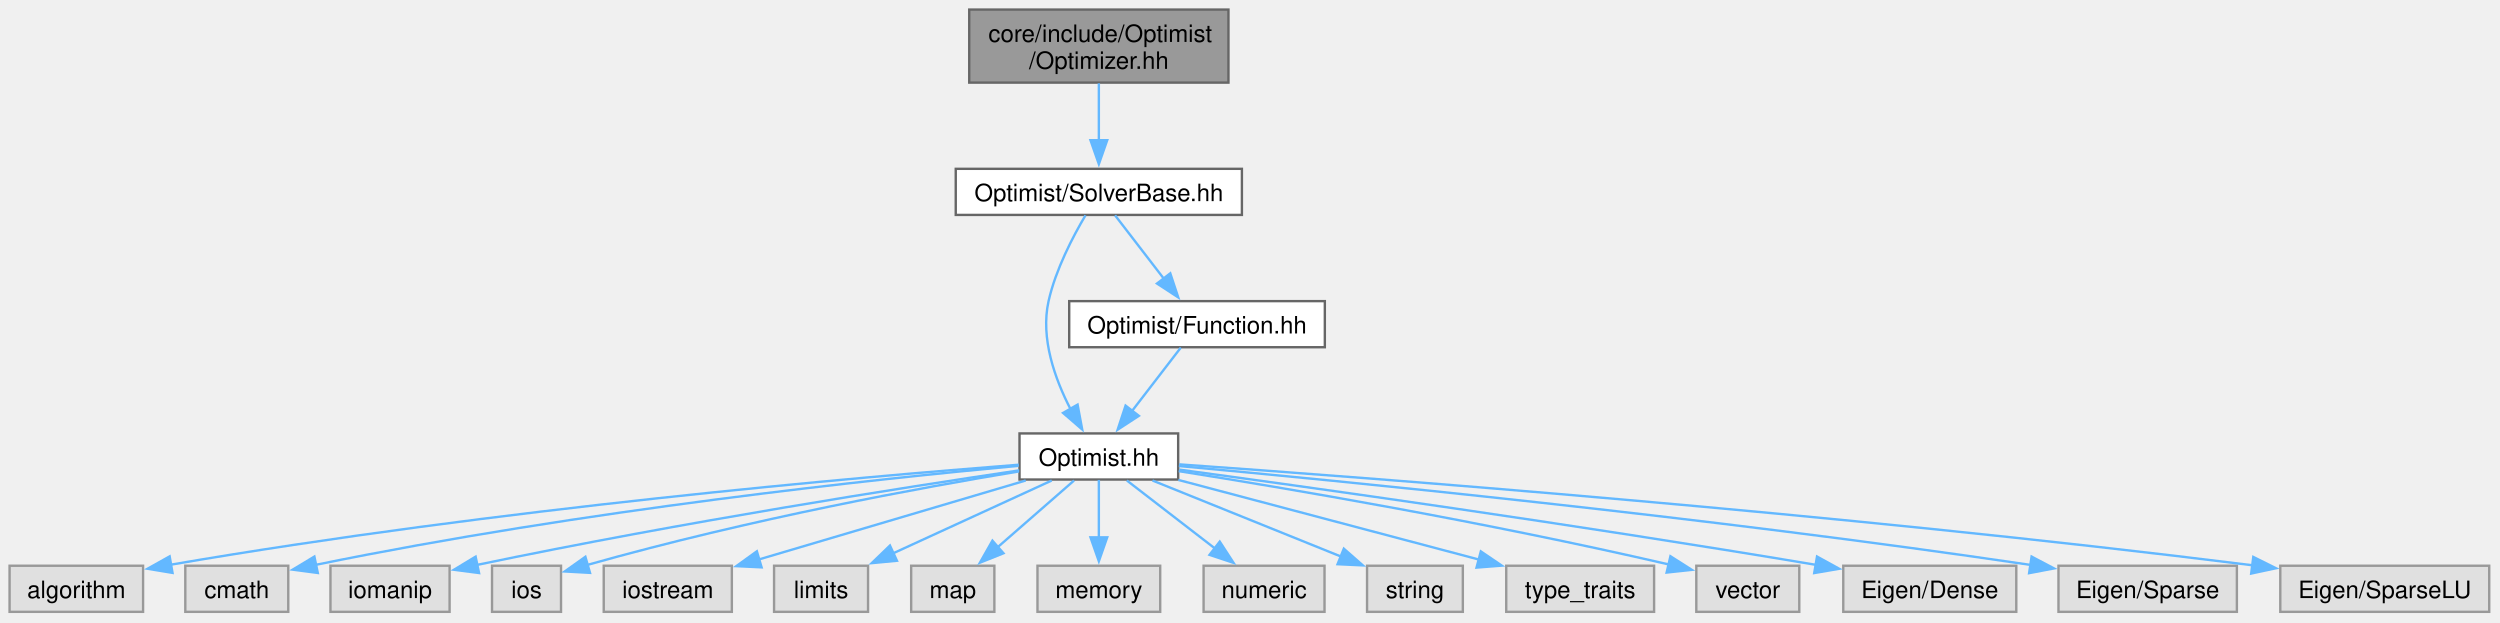
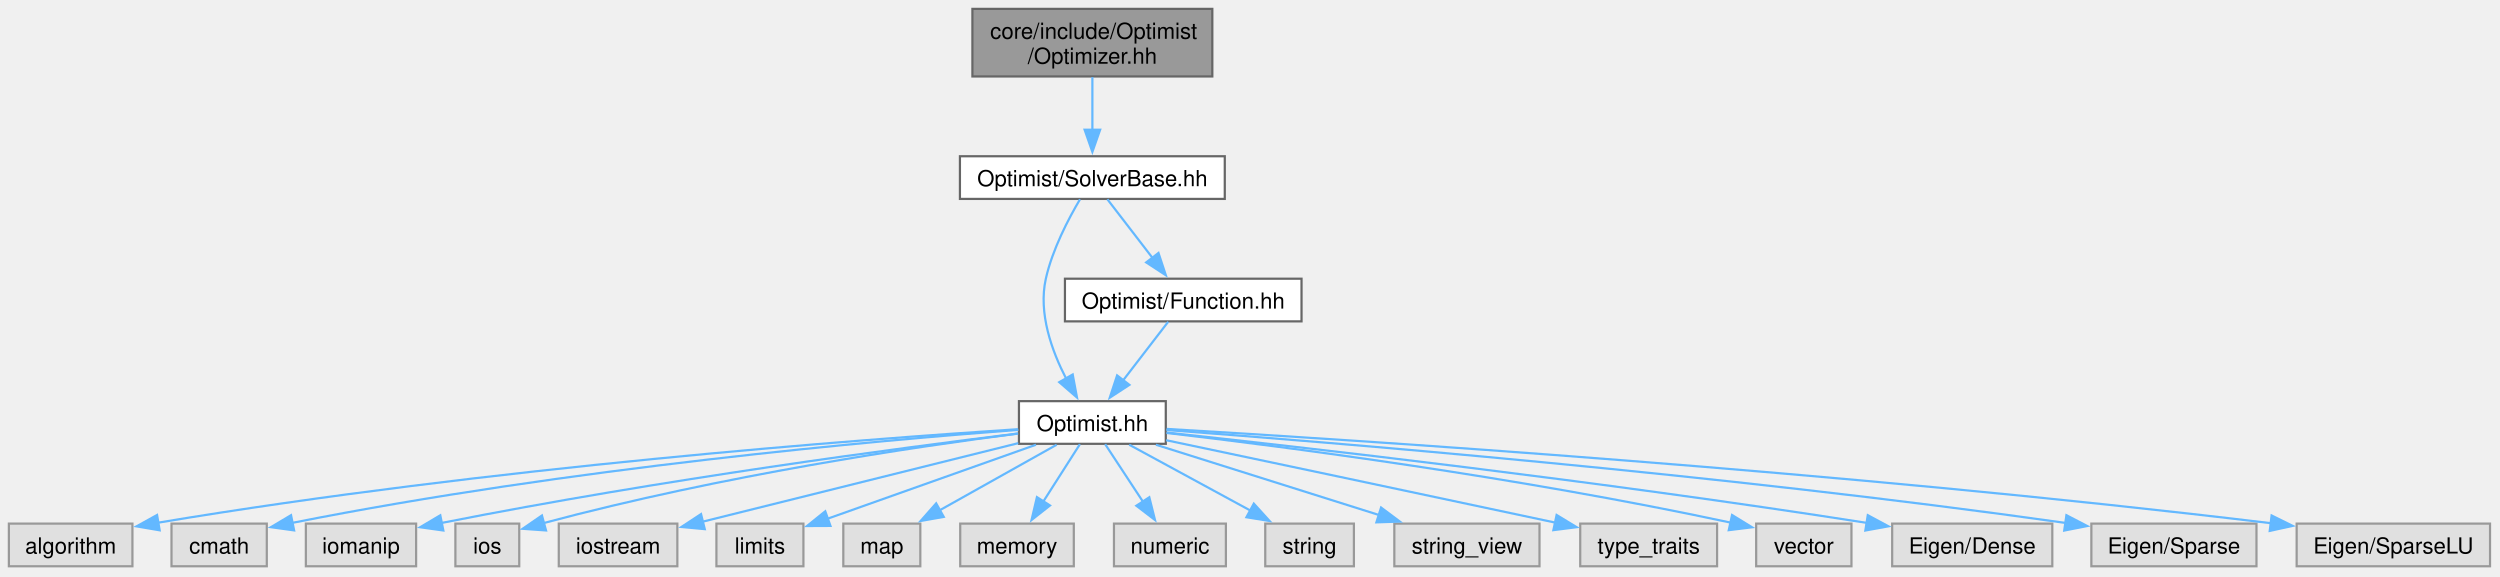
- <svg xmlns="http://www.w3.org/2000/svg" xmlns:xlink="http://www.w3.org/1999/xlink" width="1044pt" height="260pt" viewBox="0.00 0.00 1044.00 260.00">
+ <svg xmlns="http://www.w3.org/2000/svg" xmlns:xlink="http://www.w3.org/1999/xlink" width="1128pt" height="260pt" viewBox="0.00 0.00 1128.00 260.00">
  <g id="graph0" class="graph" transform="scale(1 1) rotate(0) translate(4 255.5)">
    <g id="Node000001" class="node">
      <g id="a_Node000001">
        <a xlink:title=" ">
-           <polygon fill="#999999" stroke="#666666" points="509,-251.5 400.75,-251.5 400.75,-221 509,-221 509,-251.5" />
-           <text xml:space="preserve" text-anchor="start" x="408.75" y="-238" font-family="Helvetica,sans-Serif" font-size="10.00">core/include/Optimist</text>
-           <text xml:space="preserve" text-anchor="middle" x="454.88" y="-226.75" font-family="Helvetica,sans-Serif" font-size="10.00">/Optimizer.hh</text>
+           <polygon fill="#999999" stroke="#666666" points="543,-251.5 434.75,-251.5 434.75,-221 543,-221 543,-251.5" />
+           <text xml:space="preserve" text-anchor="start" x="442.75" y="-238" font-family="Helvetica,sans-Serif" font-size="10.00">core/include/Optimist</text>
+           <text xml:space="preserve" text-anchor="middle" x="488.88" y="-226.75" font-family="Helvetica,sans-Serif" font-size="10.00">/Optimizer.hh</text>
        </a>
      </g>
    </g>
    <g id="Node000002" class="node">
      <g id="a_Node000002">
        <a xlink:href="_solver_base_8hh.html" target="_top" xlink:title=" ">
-           <polygon fill="white" stroke="#666666" points="514.62,-185 395.12,-185 395.12,-165.75 514.62,-165.75 514.62,-185" />
-           <text xml:space="preserve" text-anchor="middle" x="454.88" y="-171.5" font-family="Helvetica,sans-Serif" font-size="10.00">Optimist/SolverBase.hh</text>
+           <polygon fill="white" stroke="#666666" points="548.62,-185 429.12,-185 429.12,-165.75 548.62,-165.75 548.62,-185" />
+           <text xml:space="preserve" text-anchor="middle" x="488.88" y="-171.5" font-family="Helvetica,sans-Serif" font-size="10.00">Optimist/SolverBase.hh</text>
        </a>
      </g>
    </g>
    <g id="edge1_Node000001_Node000002" class="edge">
      <g id="a_edge1_Node000001_Node000002">
        <a xlink:title=" ">
-           <path fill="none" stroke="#63b8ff" d="M454.88,-220.7C454.88,-213.46 454.88,-204.59 454.88,-196.69" />
-           <polygon fill="#63b8ff" stroke="#63b8ff" points="458.38,-196.96 454.88,-186.96 451.38,-196.96 458.38,-196.96" />
+           <path fill="none" stroke="#63b8ff" d="M488.88,-220.7C488.88,-213.46 488.88,-204.59 488.88,-196.69" />
+           <polygon fill="#63b8ff" stroke="#63b8ff" points="492.38,-196.96 488.88,-186.96 485.38,-196.96 492.38,-196.96" />
        </a>
      </g>
    </g>
    <g id="Node000003" class="node">
      <g id="a_Node000003">
        <a xlink:href="_optimist_8hh.html" target="_top" xlink:title=" ">
-           <polygon fill="white" stroke="#666666" points="488,-74.5 421.75,-74.5 421.75,-55.25 488,-55.25 488,-74.5" />
-           <text xml:space="preserve" text-anchor="middle" x="454.88" y="-61" font-family="Helvetica,sans-Serif" font-size="10.00">Optimist.hh</text>
+           <polygon fill="white" stroke="#666666" points="522,-74.5 455.75,-74.5 455.75,-55.25 522,-55.25 522,-74.5" />
+           <text xml:space="preserve" text-anchor="middle" x="488.88" y="-61" font-family="Helvetica,sans-Serif" font-size="10.00">Optimist.hh</text>
        </a>
      </g>
    </g>
    <g id="edge2_Node000002_Node000003" class="edge">
      <g id="a_edge2_Node000002_Node000003">
        <a xlink:title=" ">
-           <path fill="none" stroke="#63b8ff" d="M449.3,-165.57C444.13,-156.86 436.83,-142.95 433.88,-129.75 430.41,-114.24 436.57,-97.17 443.09,-84.57" />
-           <polygon fill="#63b8ff" stroke="#63b8ff" points="446,-86.54 447.94,-76.13 439.93,-83.06 446,-86.54" />
+           <path fill="none" stroke="#63b8ff" d="M483.3,-165.57C478.13,-156.86 470.83,-142.95 467.88,-129.75 464.41,-114.24 470.57,-97.17 477.09,-84.57" />
+           <polygon fill="#63b8ff" stroke="#63b8ff" points="480,-86.54 481.94,-76.13 473.93,-83.06 480,-86.54" />
+         </a>
+       </g>
+     </g>
+     <g id="Node000020" class="node">
+       <g id="a_Node000020">
+         <a xlink:href="_function_8hh.html" target="_top" xlink:title=" ">
+           <polygon fill="white" stroke="#666666" points="583.25,-129.75 476.5,-129.75 476.5,-110.5 583.25,-110.5 583.25,-129.75" />
+           <text xml:space="preserve" text-anchor="middle" x="529.88" y="-116.25" font-family="Helvetica,sans-Serif" font-size="10.00">Optimist/Function.hh</text>
+         </a>
+       </g>
+     </g>
+     <g id="edge19_Node000002_Node000020" class="edge">
+       <g id="a_edge19_Node000002_Node000020">
+         <a xlink:title=" ">
+           <path fill="none" stroke="#63b8ff" d="M495.65,-165.58C501.19,-158.38 509.22,-147.96 516.1,-139.01" />
+           <polygon fill="#63b8ff" stroke="#63b8ff" points="518.71,-141.37 522.03,-131.31 513.16,-137.1 518.71,-141.37" />
+         </a>
+       </g>
+     </g>
+     <g id="Node000004" class="node">
+       <g id="a_Node000004">
+         <a xlink:title=" ">
+           <polygon fill="#e0e0e0" stroke="#999999" points="55.75,-19.25 0,-19.25 0,0 55.75,0 55.75,-19.25" />
+           <text xml:space="preserve" text-anchor="middle" x="27.88" y="-5.75" font-family="Helvetica,sans-Serif" font-size="10.00">algorithm</text>
+         </a>
+       </g>
+     </g>
+     <g id="edge3_Node000003_Node000004" class="edge">
+       <g id="a_edge3_Node000003_Node000004">
+         <a xlink:title=" ">
+           <path fill="none" stroke="#63b8ff" d="M455.34,-61.85C385.03,-57.28 216.95,-44.69 67.3,-19.66" />
+           <polygon fill="#63b8ff" stroke="#63b8ff" points="68.04,-16.23 57.59,-18.01 66.87,-23.14 68.04,-16.23" />
+         </a>
+       </g>
+     </g>
+     <g id="Node000005" class="node">
+       <g id="a_Node000005">
+         <a xlink:title=" ">
+           <polygon fill="#e0e0e0" stroke="#999999" points="116.38,-19.25 73.38,-19.25 73.38,0 116.38,0 116.38,-19.25" />
+           <text xml:space="preserve" text-anchor="middle" x="94.88" y="-5.75" font-family="Helvetica,sans-Serif" font-size="10.00">cmath</text>
+         </a>
+       </g>
+     </g>
+     <g id="edge4_Node000003_Node000005" class="edge">
+       <g id="a_edge4_Node000003_Node000005">
+         <a xlink:title=" ">
+           <path fill="none" stroke="#63b8ff" d="M455.47,-61.55C392.85,-56.82 253.47,-44.5 127.69,-19.55" />
+           <polygon fill="#63b8ff" stroke="#63b8ff" points="128.71,-16.19 118.21,-17.64 127.32,-23.05 128.71,-16.19" />
+         </a>
+       </g>
+     </g>
+     <g id="Node000006" class="node">
+       <g id="a_Node000006">
+         <a xlink:title=" ">
+           <polygon fill="#e0e0e0" stroke="#999999" points="183.75,-19.25 134,-19.25 134,0 183.75,0 183.75,-19.25" />
+           <text xml:space="preserve" text-anchor="middle" x="158.88" y="-5.75" font-family="Helvetica,sans-Serif" font-size="10.00">iomanip</text>
+         </a>
+       </g>
+     </g>
+     <g id="edge5_Node000003_Node000006" class="edge">
+       <g id="a_edge5_Node000003_Node000006">
+         <a xlink:title=" ">
+           <path fill="none" stroke="#63b8ff" d="M455.39,-59.92C402.33,-53.42 295.46,-39.38 195.3,-19.56" />
+           <polygon fill="#63b8ff" stroke="#63b8ff" points="196.04,-16.14 185.55,-17.61 194.66,-23 196.04,-16.14" />
+         </a>
+       </g>
+     </g>
+     <g id="Node000007" class="node">
+       <g id="a_Node000007">
+         <a xlink:title=" ">
+           <polygon fill="#e0e0e0" stroke="#999999" points="230.28,-19.25 201.47,-19.25 201.47,0 230.28,0 230.28,-19.25" />
+           <text xml:space="preserve" text-anchor="middle" x="215.88" y="-5.75" font-family="Helvetica,sans-Serif" font-size="10.00">ios</text>
+         </a>
+       </g>
+     </g>
+     <g id="edge6_Node000003_Node000007" class="edge">
+       <g id="a_edge6_Node000003_Node000007">
+         <a xlink:title=" ">
+           <path fill="none" stroke="#63b8ff" d="M455.29,-59.86C408.97,-53.89 322.8,-41.27 241.29,-19.5" />
+           <polygon fill="#63b8ff" stroke="#63b8ff" points="242.37,-16.16 231.8,-16.91 240.53,-22.92 242.37,-16.16" />
+         </a>
+       </g>
+     </g>
+     <g id="Node000008" class="node">
+       <g id="a_Node000008">
+         <a xlink:title=" ">
+           <polygon fill="#e0e0e0" stroke="#999999" points="301.62,-19.25 248.12,-19.25 248.12,0 301.62,0 301.62,-19.25" />
+           <text xml:space="preserve" text-anchor="middle" x="274.88" y="-5.75" font-family="Helvetica,sans-Serif" font-size="10.00">iostream</text>
+         </a>
+       </g>
+     </g>
+     <g id="edge7_Node000003_Node000008" class="edge">
+       <g id="a_edge7_Node000003_Node000008">
+         <a xlink:title=" ">
+           <path fill="none" stroke="#63b8ff" d="M455.44,-55.55C416.84,-45.95 353.48,-30.19 313,-20.11" />
+           <polygon fill="#63b8ff" stroke="#63b8ff" points="314,-16.75 303.45,-17.73 312.31,-23.55 314,-16.75" />
+         </a>
+       </g>
+     </g>
+     <g id="Node000009" class="node">
+       <g id="a_Node000009">
+         <a xlink:title=" ">
+           <polygon fill="#e0e0e0" stroke="#999999" points="358.5,-19.25 319.25,-19.25 319.25,0 358.5,0 358.5,-19.25" />
+           <text xml:space="preserve" text-anchor="middle" x="338.88" y="-5.75" font-family="Helvetica,sans-Serif" font-size="10.00">limits</text>
+         </a>
+       </g>
+     </g>
+     <g id="edge8_Node000003_Node000009" class="edge">
+       <g id="a_edge8_Node000003_Node000009">
+         <a xlink:title=" ">
+           <path fill="none" stroke="#63b8ff" d="M463.43,-54.84C437.42,-45.61 397.03,-31.27 369.34,-21.44" />
+           <polygon fill="#63b8ff" stroke="#63b8ff" points="370.71,-18.21 360.11,-18.16 368.36,-24.81 370.71,-18.21" />
+         </a>
+       </g>
+     </g>
+     <g id="Node000010" class="node">
+       <g id="a_Node000010">
+         <a xlink:title=" ">
+           <polygon fill="#e0e0e0" stroke="#999999" points="411.25,-19.25 376.5,-19.25 376.5,0 411.25,0 411.25,-19.25" />
+           <text xml:space="preserve" text-anchor="middle" x="393.88" y="-5.75" font-family="Helvetica,sans-Serif" font-size="10.00">map</text>
+         </a>
+       </g>
+     </g>
+     <g id="edge9_Node000003_Node000010" class="edge">
+       <g id="a_edge9_Node000003_Node000010">
+         <a xlink:title=" ">
+           <path fill="none" stroke="#63b8ff" d="M472.76,-54.84C458.29,-46.73 436.8,-34.68 419.89,-25.21" />
+           <polygon fill="#63b8ff" stroke="#63b8ff" points="421.82,-22.28 411.39,-20.44 418.4,-28.39 421.82,-22.28" />
+         </a>
+       </g>
+     </g>
+     <g id="Node000011" class="node">
+       <g id="a_Node000011">
+         <a xlink:title=" ">
+           <polygon fill="#e0e0e0" stroke="#999999" points="480.5,-19.25 429.25,-19.25 429.25,0 480.5,0 480.5,-19.25" />
+           <text xml:space="preserve" text-anchor="middle" x="454.88" y="-5.75" font-family="Helvetica,sans-Serif" font-size="10.00">memory</text>
+         </a>
+       </g>
+     </g>
+     <g id="edge10_Node000003_Node000011" class="edge">
+       <g id="a_edge10_Node000003_Node000011">
+         <a xlink:title=" ">
+           <path fill="none" stroke="#63b8ff" d="M483.26,-55.08C478.76,-48.03 472.29,-37.9 466.66,-29.08" />
+           <polygon fill="#63b8ff" stroke="#63b8ff" points="469.76,-27.43 461.43,-20.88 463.86,-31.2 469.76,-27.43" />
+         </a>
+       </g>
+     </g>
+     <g id="Node000012" class="node">
+       <g id="a_Node000012">
+         <a xlink:title=" ">
+           <polygon fill="#e0e0e0" stroke="#999999" points="549.12,-19.25 498.62,-19.25 498.62,0 549.12,0 549.12,-19.25" />
+           <text xml:space="preserve" text-anchor="middle" x="523.88" y="-5.75" font-family="Helvetica,sans-Serif" font-size="10.00">numeric</text>
+         </a>
+       </g>
+     </g>
+     <g id="edge11_Node000003_Node000012" class="edge">
+       <g id="a_edge11_Node000003_Node000012">
+         <a xlink:title=" ">
+           <path fill="none" stroke="#63b8ff" d="M494.65,-55.08C499.29,-48.03 505.95,-37.9 511.74,-29.08" />
+           <polygon fill="#63b8ff" stroke="#63b8ff" points="514.57,-31.15 517.14,-20.87 508.72,-27.31 514.57,-31.15" />
+         </a>
+       </g>
+     </g>
+     <g id="Node000013" class="node">
+       <g id="a_Node000013">
+         <a xlink:title=" ">
+           <polygon fill="#e0e0e0" stroke="#999999" points="606.88,-19.25 566.88,-19.25 566.88,0 606.88,0 606.88,-19.25" />
+           <text xml:space="preserve" text-anchor="middle" x="586.88" y="-5.75" font-family="Helvetica,sans-Serif" font-size="10.00">string</text>
+         </a>
+       </g>
+     </g>
+     <g id="edge12_Node000003_Node000013" class="edge">
+       <g id="a_edge12_Node000003_Node000013">
+         <a xlink:title=" ">
+           <path fill="none" stroke="#63b8ff" d="M505.5,-54.84C520.56,-46.66 543.02,-34.46 560.53,-24.94" />
+           <polygon fill="#63b8ff" stroke="#63b8ff" points="561.72,-28.27 568.84,-20.43 558.38,-22.12 561.72,-28.27" />
+         </a>
+       </g>
+     </g>
+     <g id="Node000014" class="node">
+       <g id="a_Node000014">
+         <a xlink:title=" ">
+           <polygon fill="#e0e0e0" stroke="#999999" points="690.62,-19.25 625.12,-19.25 625.12,0 690.62,0 690.62,-19.25" />
+           <text xml:space="preserve" text-anchor="middle" x="657.88" y="-5.75" font-family="Helvetica,sans-Serif" font-size="10.00">string_view</text>
+         </a>
+       </g>
+     </g>
+     <g id="edge13_Node000003_Node000014" class="edge">
+       <g id="a_edge13_Node000003_Node000014">
+         <a xlink:title=" ">
+           <path fill="none" stroke="#63b8ff" d="M517.54,-54.84C545.22,-46.12 587.36,-32.84 618.25,-23.11" />
+           <polygon fill="#63b8ff" stroke="#63b8ff" points="619.14,-26.5 627.62,-20.16 617.03,-19.82 619.14,-26.5" />
+         </a>
+       </g>
+     </g>
+     <g id="Node000015" class="node">
+       <g id="a_Node000015">
+         <a xlink:title=" ">
+           <polygon fill="#e0e0e0" stroke="#999999" points="770.75,-19.25 709,-19.25 709,0 770.75,0 770.75,-19.25" />
+           <text xml:space="preserve" text-anchor="middle" x="739.88" y="-5.75" font-family="Helvetica,sans-Serif" font-size="10.00">type_traits</text>
+         </a>
+       </g>
+     </g>
+     <g id="edge14_Node000003_Node000015" class="edge">
+       <g id="a_edge14_Node000003_Node000015">
+         <a xlink:title=" ">
+           <path fill="none" stroke="#63b8ff" d="M522.14,-56.88C561.61,-48.58 629.71,-34.21 697.92,-19.66" />
+           <polygon fill="#63b8ff" stroke="#63b8ff" points="698.34,-23.15 707.39,-17.64 696.88,-16.3 698.34,-23.15" />
+         </a>
+       </g>
+     </g>
+     <g id="Node000016" class="node">
+       <g id="a_Node000016">
+         <a xlink:title=" ">
+           <polygon fill="#e0e0e0" stroke="#999999" points="831.38,-19.25 788.38,-19.25 788.38,0 831.38,0 831.38,-19.25" />
+           <text xml:space="preserve" text-anchor="middle" x="809.88" y="-5.75" font-family="Helvetica,sans-Serif" font-size="10.00">vector</text>
+         </a>
+       </g>
+     </g>
+     <g id="edge15_Node000003_Node000016" class="edge">
+       <g id="a_edge15_Node000003_Node000016">
+         <a xlink:title=" ">
+           <path fill="none" stroke="#63b8ff" d="M522.3,-60.16C574.66,-54.03 679.37,-40.57 776.78,-19.71" />
+           <polygon fill="#63b8ff" stroke="#63b8ff" points="777.5,-23.13 786.52,-17.59 776.01,-16.29 777.5,-23.13" />
+         </a>
+       </g>
+     </g>
+     <g id="Node000017" class="node">
+       <g id="a_Node000017">
+         <a xlink:title=" ">
+           <polygon fill="#e0e0e0" stroke="#999999" points="922,-19.25 849.75,-19.25 849.75,0 922,0 922,-19.25" />
+           <text xml:space="preserve" text-anchor="middle" x="885.88" y="-5.75" font-family="Helvetica,sans-Serif" font-size="10.00">Eigen/Dense</text>
+         </a>
+       </g>
+     </g>
+     <g id="edge16_Node000003_Node000017" class="edge">
+       <g id="a_edge16_Node000003_Node000017">
+         <a xlink:title=" ">
+           <path fill="none" stroke="#63b8ff" d="M522.46,-60.33C583.36,-53.76 716.29,-38.7 838.52,-19.54" />
+           <polygon fill="#63b8ff" stroke="#63b8ff" points="838.74,-23.05 848.07,-18.03 837.64,-16.13 838.74,-23.05" />
+         </a>
+       </g>
+     </g>
+     <g id="Node000018" class="node">
+       <g id="a_Node000018">
+         <a xlink:title=" ">
+           <polygon fill="#e0e0e0" stroke="#999999" points="1014.12,-19.25 939.62,-19.25 939.62,0 1014.12,0 1014.12,-19.25" />
+           <text xml:space="preserve" text-anchor="middle" x="976.88" y="-5.75" font-family="Helvetica,sans-Serif" font-size="10.00">Eigen/Sparse</text>
+         </a>
+       </g>
+     </g>
+     <g id="edge17_Node000003_Node000018" class="edge">
+       <g id="a_edge17_Node000003_Node000018">
+         <a xlink:title=" ">
+           <path fill="none" stroke="#63b8ff" d="M522.26,-61.48C594.41,-56.08 770.45,-41.81 927.96,-19.56" />
+           <polygon fill="#63b8ff" stroke="#63b8ff" points="928.36,-23.04 937.76,-18.16 927.37,-16.11 928.36,-23.04" />
        </a>
      </g>
    </g>
    <g id="Node000019" class="node">
      <g id="a_Node000019">
-         <a xlink:href="_function_8hh.html" target="_top" xlink:title=" ">
-           <polygon fill="white" stroke="#666666" points="549.25,-129.75 442.5,-129.75 442.5,-110.5 549.25,-110.5 549.25,-129.75" />
-           <text xml:space="preserve" text-anchor="middle" x="495.88" y="-116.25" font-family="Helvetica,sans-Serif" font-size="10.00">Optimist/Function.hh</text>
-         </a>
-       </g>
-     </g>
-     <g id="edge18_Node000002_Node000019" class="edge">
-       <g id="a_edge18_Node000002_Node000019">
-         <a xlink:title=" ">
-           <path fill="none" stroke="#63b8ff" d="M461.65,-165.58C467.19,-158.38 475.22,-147.96 482.1,-139.01" />
-           <polygon fill="#63b8ff" stroke="#63b8ff" points="484.71,-141.37 488.03,-131.31 479.16,-137.1 484.71,-141.37" />
-         </a>
-       </g>
-     </g>
-     <g id="Node000004" class="node">
-       <g id="a_Node000004">
-         <a xlink:title=" ">
-           <polygon fill="#e0e0e0" stroke="#999999" points="55.75,-19.25 0,-19.25 0,0 55.75,0 55.75,-19.25" />
-           <text xml:space="preserve" text-anchor="middle" x="27.88" y="-5.75" font-family="Helvetica,sans-Serif" font-size="10.00">algorithm</text>
-         </a>
-       </g>
-     </g>
-     <g id="edge3_Node000003_Node000004" class="edge">
-       <g id="a_edge3_Node000003_Node000004">
-         <a xlink:title=" ">
-           <path fill="none" stroke="#63b8ff" d="M421.46,-61.44C355.46,-56.33 203.54,-43.12 67.15,-19.66" />
-           <polygon fill="#63b8ff" stroke="#63b8ff" points="68.05,-16.26 57.6,-17.99 66.85,-23.16 68.05,-16.26" />
-         </a>
-       </g>
-     </g>
-     <g id="Node000005" class="node">
-       <g id="a_Node000005">
-         <a xlink:title=" ">
-           <polygon fill="#e0e0e0" stroke="#999999" points="116.38,-19.25 73.38,-19.25 73.38,0 116.38,0 116.38,-19.25" />
-           <text xml:space="preserve" text-anchor="middle" x="94.88" y="-5.75" font-family="Helvetica,sans-Serif" font-size="10.00">cmath</text>
-         </a>
-       </g>
-     </g>
-     <g id="edge4_Node000003_Node000005" class="edge">
-       <g id="a_edge4_Node000003_Node000005">
-         <a xlink:title=" ">
-           <path fill="none" stroke="#63b8ff" d="M421.34,-60.97C363.33,-55.59 240.35,-42.66 127.93,-19.64" />
-           <polygon fill="#63b8ff" stroke="#63b8ff" points="128.72,-16.23 118.22,-17.62 127.29,-23.08 128.72,-16.23" />
-         </a>
-       </g>
-     </g>
-     <g id="Node000006" class="node">
-       <g id="a_Node000006">
-         <a xlink:title=" ">
-           <polygon fill="#e0e0e0" stroke="#999999" points="183.75,-19.25 134,-19.25 134,0 183.75,0 183.75,-19.25" />
-           <text xml:space="preserve" text-anchor="middle" x="158.88" y="-5.75" font-family="Helvetica,sans-Serif" font-size="10.00">iomanip</text>
-         </a>
-       </g>
-     </g>
-     <g id="edge5_Node000003_Node000006" class="edge">
-       <g id="a_edge5_Node000003_Node000006">
-         <a xlink:title=" ">
-           <path fill="none" stroke="#63b8ff" d="M421.63,-59.08C373.77,-51.99 282.47,-37.77 195.24,-19.61" />
-           <polygon fill="#63b8ff" stroke="#63b8ff" points="196.06,-16.2 185.55,-17.57 194.62,-23.05 196.06,-16.2" />
-         </a>
-       </g>
-     </g>
-     <g id="Node000007" class="node">
-       <g id="a_Node000007">
-         <a xlink:title=" ">
-           <polygon fill="#e0e0e0" stroke="#999999" points="230.28,-19.25 201.47,-19.25 201.47,0 230.28,0 230.28,-19.25" />
-           <text xml:space="preserve" text-anchor="middle" x="215.88" y="-5.75" font-family="Helvetica,sans-Serif" font-size="10.00">ios</text>
-         </a>
-       </g>
-     </g>
-     <g id="edge6_Node000003_Node000007" class="edge">
-       <g id="a_edge6_Node000003_Node000007">
-         <a xlink:title=" ">
-           <path fill="none" stroke="#63b8ff" d="M421.55,-58.64C380.96,-51.91 310.18,-39.03 241.38,-19.62" />
-           <polygon fill="#63b8ff" stroke="#63b8ff" points="242.39,-16.27 231.82,-16.86 240.46,-22.99 242.39,-16.27" />
-         </a>
-       </g>
-     </g>
-     <g id="Node000008" class="node">
-       <g id="a_Node000008">
-         <a xlink:title=" ">
-           <polygon fill="#e0e0e0" stroke="#999999" points="301.62,-19.25 248.12,-19.25 248.12,0 301.62,0 301.62,-19.25" />
-           <text xml:space="preserve" text-anchor="middle" x="274.88" y="-5.75" font-family="Helvetica,sans-Serif" font-size="10.00">iostream</text>
-         </a>
-       </g>
-     </g>
-     <g id="edge7_Node000003_Node000008" class="edge">
-       <g id="a_edge7_Node000003_Node000008">
-         <a xlink:title=" ">
-           <path fill="none" stroke="#63b8ff" d="M424.34,-54.84C393.52,-45.72 345.86,-31.63 312.68,-21.81" />
-           <polygon fill="#63b8ff" stroke="#63b8ff" points="314.05,-18.57 303.47,-19.08 312.07,-25.28 314.05,-18.57" />
-         </a>
-       </g>
-     </g>
-     <g id="Node000009" class="node">
-       <g id="a_Node000009">
-         <a xlink:title=" ">
-           <polygon fill="#e0e0e0" stroke="#999999" points="358.5,-19.25 319.25,-19.25 319.25,0 358.5,0 358.5,-19.25" />
-           <text xml:space="preserve" text-anchor="middle" x="338.88" y="-5.75" font-family="Helvetica,sans-Serif" font-size="10.00">limits</text>
-         </a>
-       </g>
-     </g>
-     <g id="edge8_Node000003_Node000009" class="edge">
-       <g id="a_edge8_Node000003_Node000009">
-         <a xlink:title=" ">
-           <path fill="none" stroke="#63b8ff" d="M435.2,-54.84C417.03,-46.5 389.79,-34 368.91,-24.41" />
-           <polygon fill="#63b8ff" stroke="#63b8ff" points="370.57,-21.33 360.02,-20.33 367.65,-27.69 370.57,-21.33" />
-         </a>
-       </g>
-     </g>
-     <g id="Node000010" class="node">
-       <g id="a_Node000010">
-         <a xlink:title=" ">
-           <polygon fill="#e0e0e0" stroke="#999999" points="411.25,-19.25 376.5,-19.25 376.5,0 411.25,0 411.25,-19.25" />
-           <text xml:space="preserve" text-anchor="middle" x="393.88" y="-5.75" font-family="Helvetica,sans-Serif" font-size="10.00">map</text>
-         </a>
-       </g>
-     </g>
-     <g id="edge9_Node000003_Node000010" class="edge">
-       <g id="a_edge9_Node000003_Node000010">
-         <a xlink:title=" ">
-           <path fill="none" stroke="#63b8ff" d="M444.53,-54.84C435.8,-47.22 423.09,-36.12 412.58,-26.95" />
-           <polygon fill="#63b8ff" stroke="#63b8ff" points="415.05,-24.46 405.21,-20.52 410.44,-29.73 415.05,-24.46" />
-         </a>
-       </g>
-     </g>
-     <g id="Node000011" class="node">
-       <g id="a_Node000011">
-         <a xlink:title=" ">
-           <polygon fill="#e0e0e0" stroke="#999999" points="480.5,-19.25 429.25,-19.25 429.25,0 480.5,0 480.5,-19.25" />
-           <text xml:space="preserve" text-anchor="middle" x="454.88" y="-5.75" font-family="Helvetica,sans-Serif" font-size="10.00">memory</text>
-         </a>
-       </g>
-     </g>
-     <g id="edge10_Node000003_Node000011" class="edge">
-       <g id="a_edge10_Node000003_Node000011">
-         <a xlink:title=" ">
-           <path fill="none" stroke="#63b8ff" d="M454.88,-55.08C454.88,-48.57 454.88,-39.42 454.88,-31.12" />
-           <polygon fill="#63b8ff" stroke="#63b8ff" points="458.38,-31.12 454.88,-21.12 451.38,-31.12 458.38,-31.12" />
-         </a>
-       </g>
-     </g>
-     <g id="Node000012" class="node">
-       <g id="a_Node000012">
-         <a xlink:title=" ">
-           <polygon fill="#e0e0e0" stroke="#999999" points="549.12,-19.25 498.62,-19.25 498.62,0 549.12,0 549.12,-19.25" />
-           <text xml:space="preserve" text-anchor="middle" x="523.88" y="-5.75" font-family="Helvetica,sans-Serif" font-size="10.00">numeric</text>
-         </a>
-       </g>
-     </g>
-     <g id="edge11_Node000003_Node000012" class="edge">
-       <g id="a_edge11_Node000003_Node000012">
-         <a xlink:title=" ">
-           <path fill="none" stroke="#63b8ff" d="M466.58,-54.84C476.65,-47.07 491.42,-35.67 503.44,-26.4" />
-           <polygon fill="#63b8ff" stroke="#63b8ff" points="505.37,-29.33 511.14,-20.45 501.09,-23.79 505.37,-29.33" />
-         </a>
-       </g>
-     </g>
-     <g id="Node000013" class="node">
-       <g id="a_Node000013">
-         <a xlink:title=" ">
-           <polygon fill="#e0e0e0" stroke="#999999" points="606.88,-19.25 566.88,-19.25 566.88,0 606.88,0 606.88,-19.25" />
-           <text xml:space="preserve" text-anchor="middle" x="586.88" y="-5.75" font-family="Helvetica,sans-Serif" font-size="10.00">string</text>
-         </a>
-       </g>
-     </g>
-     <g id="edge12_Node000003_Node000013" class="edge">
-       <g id="a_edge12_Node000003_Node000013">
-         <a xlink:title=" ">
-           <path fill="none" stroke="#63b8ff" d="M477.27,-54.84C498.95,-46.09 532.01,-32.76 556.15,-23.02" />
-           <polygon fill="#63b8ff" stroke="#63b8ff" points="557.18,-26.38 565.14,-19.39 554.56,-19.89 557.18,-26.38" />
-         </a>
-       </g>
-     </g>
-     <g id="Node000014" class="node">
-       <g id="a_Node000014">
-         <a xlink:title=" ">
-           <polygon fill="#e0e0e0" stroke="#999999" points="686.75,-19.25 625,-19.25 625,0 686.75,0 686.75,-19.25" />
-           <text xml:space="preserve" text-anchor="middle" x="655.88" y="-5.75" font-family="Helvetica,sans-Serif" font-size="10.00">type_traits</text>
-         </a>
-       </g>
-     </g>
-     <g id="edge13_Node000003_Node000014" class="edge">
-       <g id="a_edge13_Node000003_Node000014">
-         <a xlink:title=" ">
-           <path fill="none" stroke="#63b8ff" d="M488.07,-55.08C522.42,-45.98 576.2,-31.73 613.59,-21.83" />
-           <polygon fill="#63b8ff" stroke="#63b8ff" points="614.39,-25.24 623.16,-19.29 612.59,-18.47 614.39,-25.24" />
-         </a>
-       </g>
-     </g>
-     <g id="Node000015" class="node">
-       <g id="a_Node000015">
-         <a xlink:title=" ">
-           <polygon fill="#e0e0e0" stroke="#999999" points="747.38,-19.25 704.38,-19.25 704.38,0 747.38,0 747.38,-19.25" />
-           <text xml:space="preserve" text-anchor="middle" x="725.88" y="-5.75" font-family="Helvetica,sans-Serif" font-size="10.00">vector</text>
-         </a>
-       </g>
-     </g>
-     <g id="edge14_Node000003_Node000015" class="edge">
-       <g id="a_edge14_Node000003_Node000015">
-         <a xlink:title=" ">
-           <path fill="none" stroke="#63b8ff" d="M488.22,-58.75C532.83,-51.67 614.59,-37.89 692.95,-19.77" />
-           <polygon fill="#63b8ff" stroke="#63b8ff" points="693.57,-23.22 702.51,-17.53 691.98,-16.4 693.57,-23.22" />
-         </a>
-       </g>
-     </g>
-     <g id="Node000016" class="node">
-       <g id="a_Node000016">
-         <a xlink:title=" ">
-           <polygon fill="#e0e0e0" stroke="#999999" points="838,-19.25 765.75,-19.25 765.75,0 838,0 838,-19.25" />
-           <text xml:space="preserve" text-anchor="middle" x="801.88" y="-5.75" font-family="Helvetica,sans-Serif" font-size="10.00">Eigen/Dense</text>
-         </a>
-       </g>
-     </g>
-     <g id="edge15_Node000003_Node000016" class="edge">
-       <g id="a_edge15_Node000003_Node000016">
-         <a xlink:title=" ">
-           <path fill="none" stroke="#63b8ff" d="M488.47,-59.39C542.34,-52.09 651.64,-36.86 754.35,-19.62" />
-           <polygon fill="#63b8ff" stroke="#63b8ff" points="754.78,-23.09 764.06,-17.98 753.61,-16.19 754.78,-23.09" />
-         </a>
-       </g>
-     </g>
-     <g id="Node000017" class="node">
-       <g id="a_Node000017">
-         <a xlink:title=" ">
-           <polygon fill="#e0e0e0" stroke="#999999" points="930.12,-19.25 855.62,-19.25 855.62,0 930.12,0 930.12,-19.25" />
-           <text xml:space="preserve" text-anchor="middle" x="892.88" y="-5.75" font-family="Helvetica,sans-Serif" font-size="10.00">Eigen/Sparse</text>
-         </a>
-       </g>
-     </g>
-     <g id="edge16_Node000003_Node000017" class="edge">
-       <g id="a_edge16_Node000003_Node000017">
-         <a xlink:title=" ">
-           <path fill="none" stroke="#63b8ff" d="M488.28,-60.89C554.29,-54.82 706.33,-39.96 844.1,-19.57" />
-           <polygon fill="#63b8ff" stroke="#63b8ff" points="844.39,-23.07 853.76,-18.13 843.35,-16.15 844.39,-23.07" />
-         </a>
-       </g>
-     </g>
-     <g id="Node000018" class="node">
-       <g id="a_Node000018">
-         <a xlink:title=" ">
-           <polygon fill="#e0e0e0" stroke="#999999" points="1035.5,-19.25 948.25,-19.25 948.25,0 1035.5,0 1035.5,-19.25" />
-           <text xml:space="preserve" text-anchor="middle" x="991.88" y="-5.75" font-family="Helvetica,sans-Serif" font-size="10.00">Eigen/SparseLU</text>
-         </a>
-       </g>
-     </g>
-     <g id="edge17_Node000003_Node000018" class="edge">
-       <g id="a_edge17_Node000003_Node000018">
-         <a xlink:title=" ">
-           <path fill="none" stroke="#63b8ff" d="M488.41,-61.59C565.55,-56.16 761.73,-41.36 936.72,-19.43" />
-           <polygon fill="#63b8ff" stroke="#63b8ff" points="936.97,-22.93 946.45,-18.2 936.09,-15.99 936.97,-22.93" />
-         </a>
-       </g>
-     </g>
-     <g id="edge19_Node000019_Node000003" class="edge">
-       <g id="a_edge19_Node000019_Node000003">
-         <a xlink:title=" ">
-           <path fill="none" stroke="#63b8ff" d="M489.1,-110.33C483.56,-103.13 475.53,-92.71 468.65,-83.76" />
-           <polygon fill="#63b8ff" stroke="#63b8ff" points="471.59,-81.85 462.72,-76.06 466.04,-86.12 471.59,-81.85" />
+         <a xlink:title=" ">
+           <polygon fill="#e0e0e0" stroke="#999999" points="1119.5,-19.25 1032.25,-19.25 1032.25,0 1119.5,0 1119.5,-19.25" />
+           <text xml:space="preserve" text-anchor="middle" x="1075.88" y="-5.75" font-family="Helvetica,sans-Serif" font-size="10.00">Eigen/SparseLU</text>
+         </a>
+       </g>
+     </g>
+     <g id="edge18_Node000003_Node000019" class="edge">
+       <g id="a_edge18_Node000003_Node000019">
+         <a xlink:title=" ">
+           <path fill="none" stroke="#63b8ff" d="M522.4,-61.98C605.09,-57.13 825.66,-42.99 1020.63,-19.43" />
+           <polygon fill="#63b8ff" stroke="#63b8ff" points="1020.95,-22.91 1030.45,-18.23 1020.1,-15.96 1020.95,-22.91" />
+         </a>
+       </g>
+     </g>
+     <g id="edge20_Node000020_Node000003" class="edge">
+       <g id="a_edge20_Node000020_Node000003">
+         <a xlink:title=" ">
+           <path fill="none" stroke="#63b8ff" d="M523.1,-110.33C517.56,-103.13 509.53,-92.71 502.65,-83.76" />
+           <polygon fill="#63b8ff" stroke="#63b8ff" points="505.59,-81.85 496.72,-76.06 500.04,-86.12 505.59,-81.85" />
        </a>
      </g>
    </g>
  </g>
</svg>
